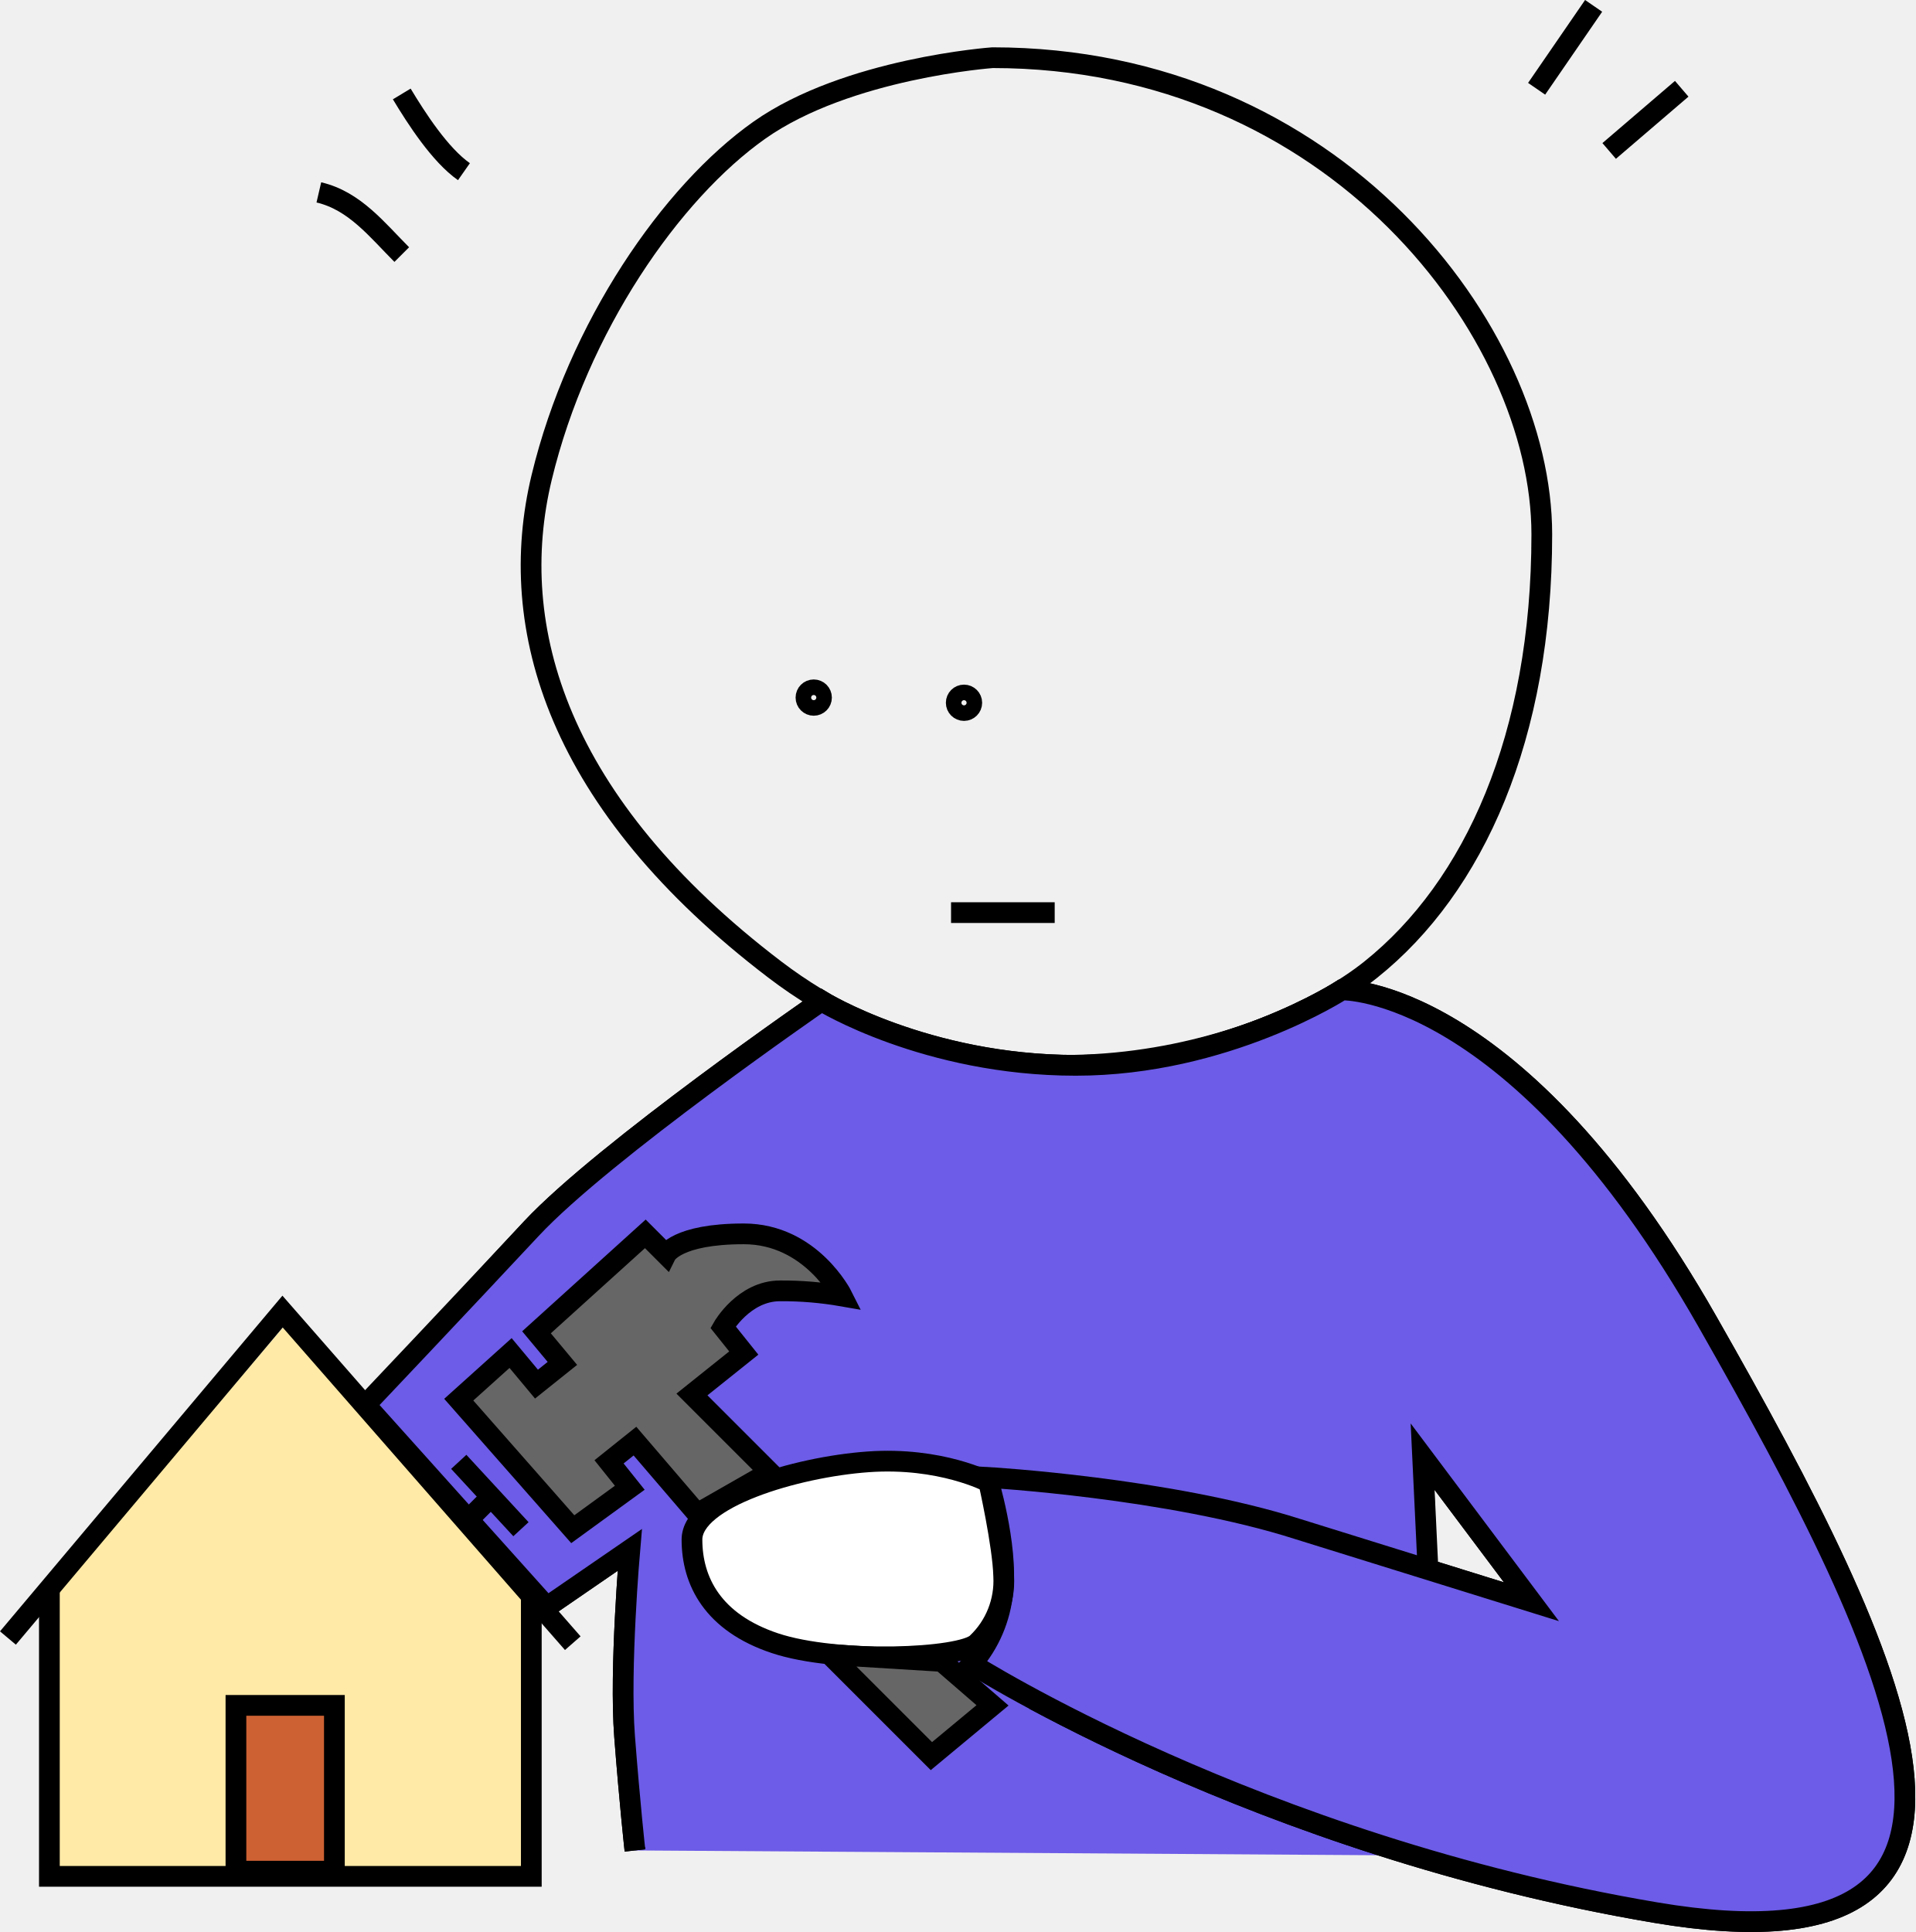
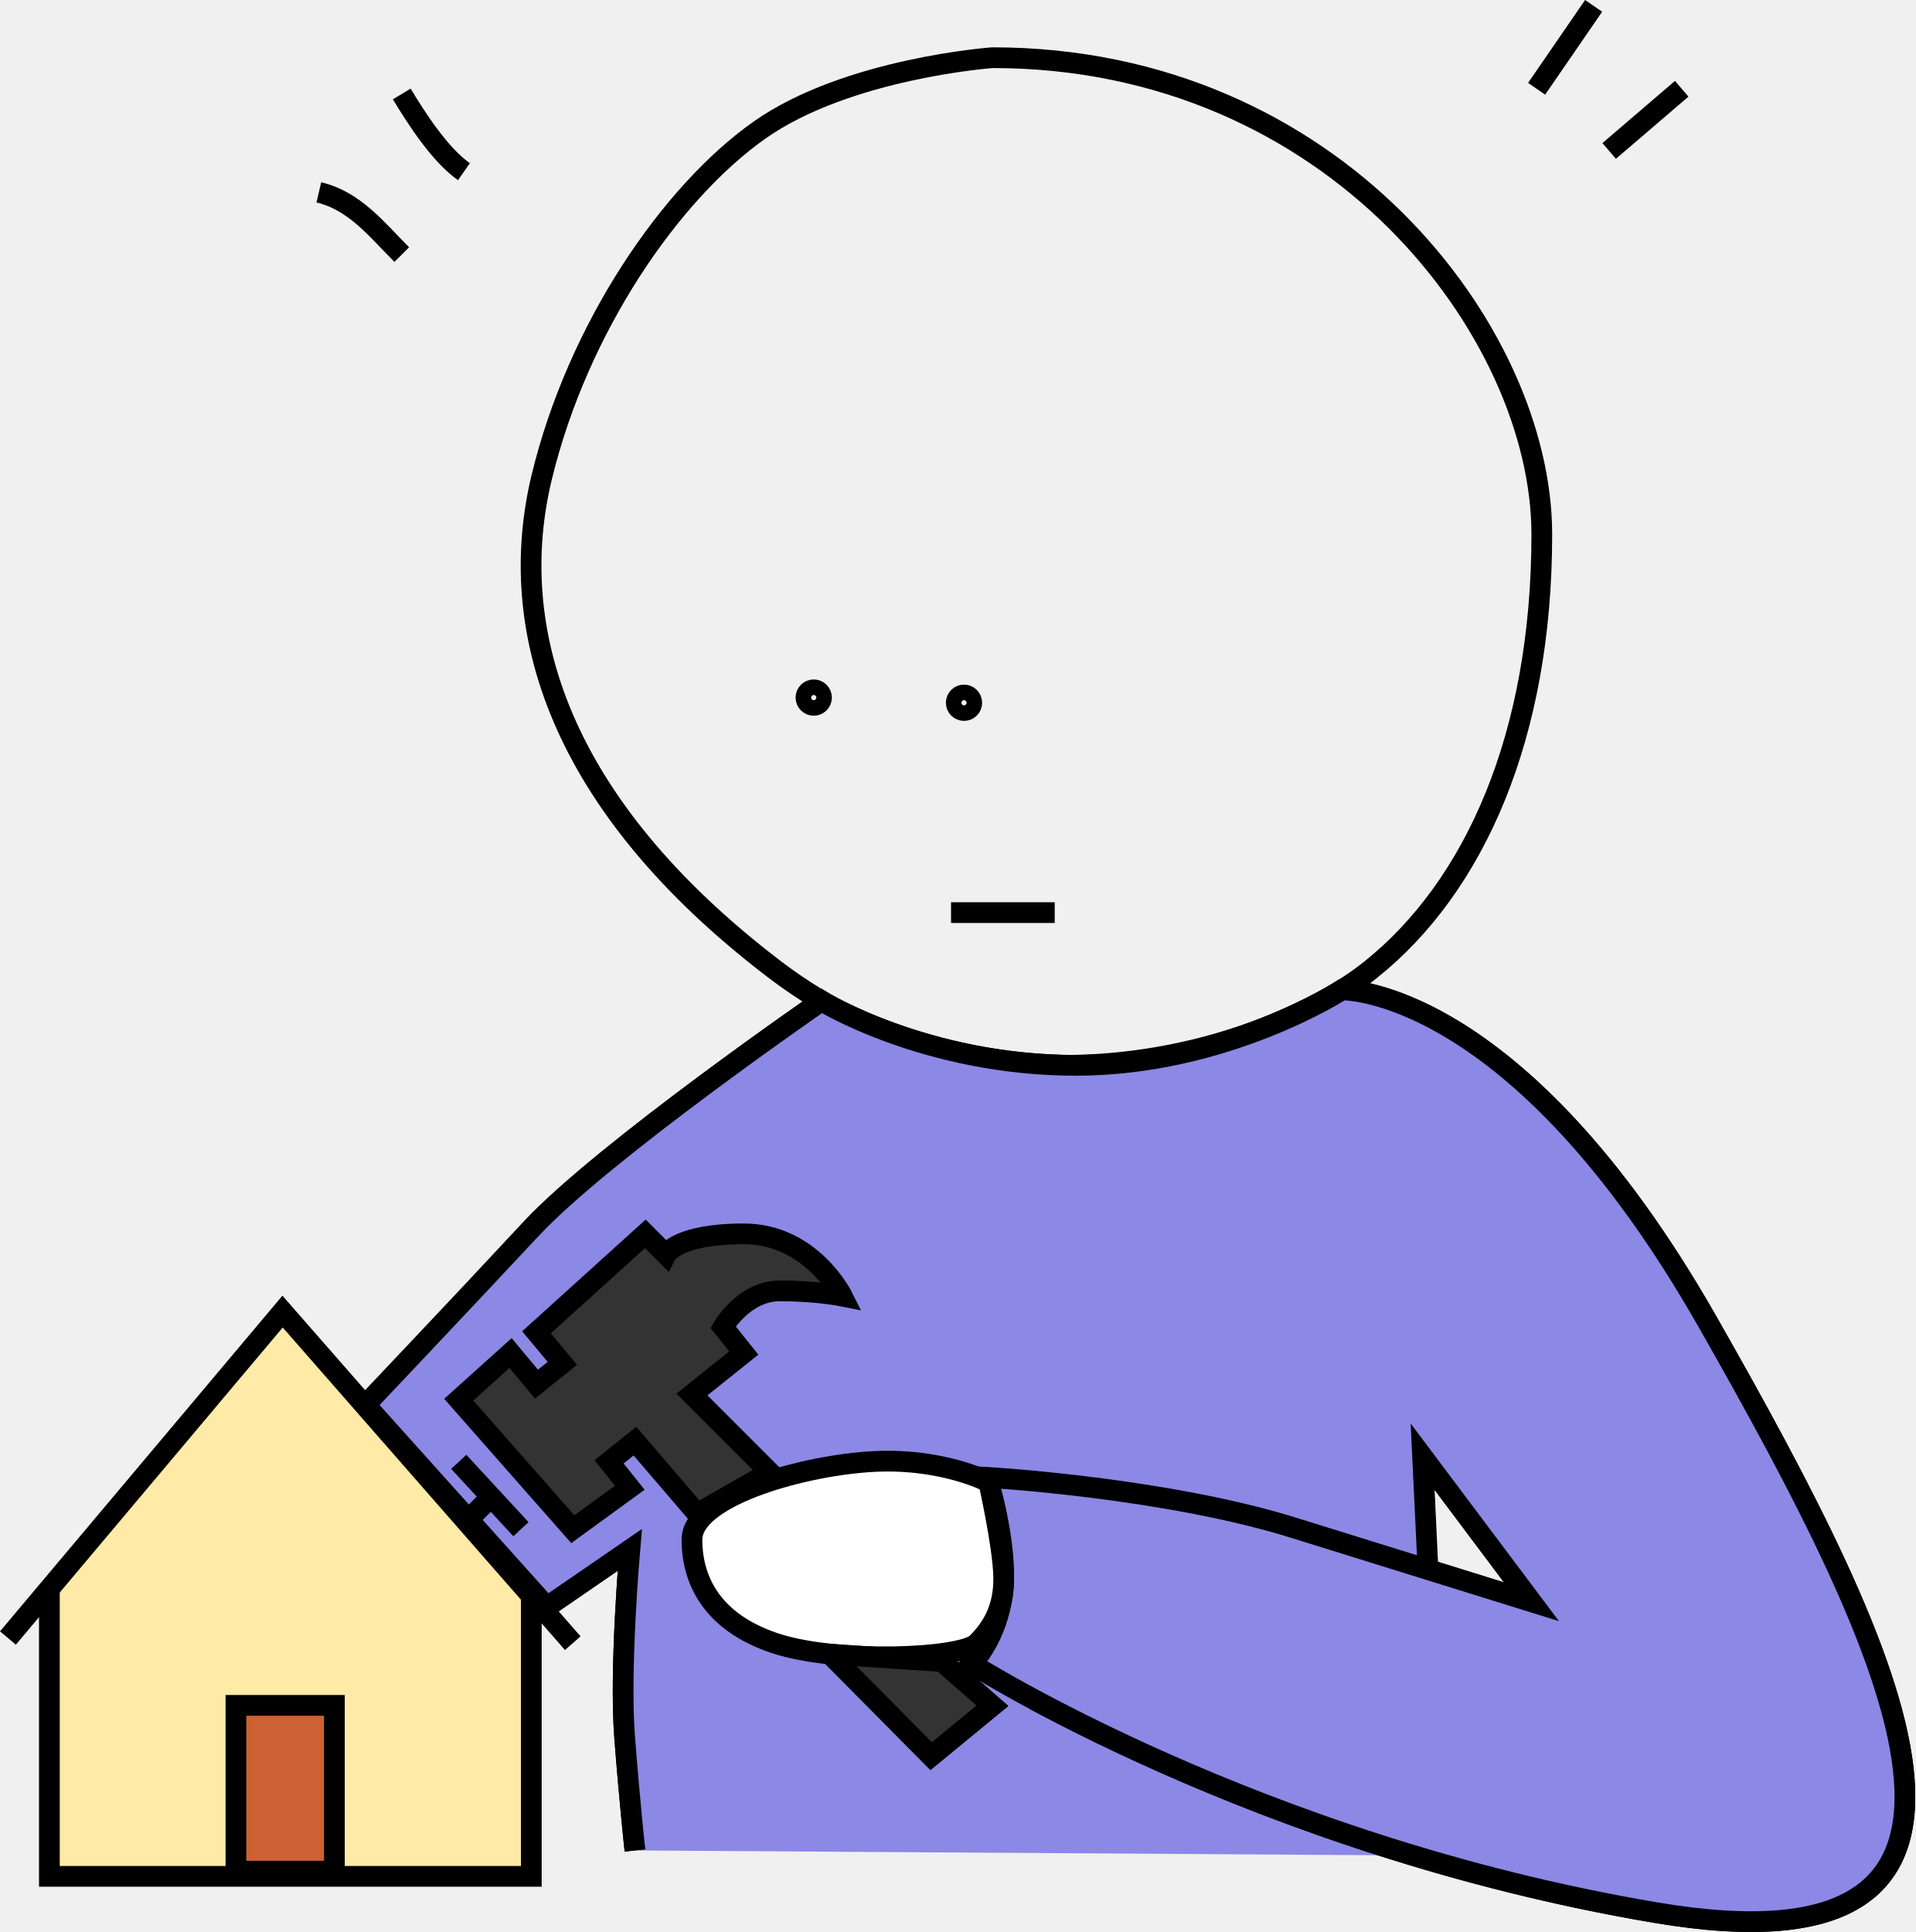
- <svg xmlns="http://www.w3.org/2000/svg" viewBox="0 0 369.601 372.873">
-   <defs>
-     <style>.cls-1{fill:#6c5ce7;}.cls-1,.cls-3,.cls-4,.cls-5,.cls-6,.cls-7{stroke:#000;stroke-miterlimit:10;stroke-width:4px;}.cls-2,.cls-6{fill:#ffeaa7;}.cls-3{fill:none;}.cls-4{fill:#fff;}.cls-5{fill:#666;}.cls-7{fill:#cd6133;}</style>
-   </defs>
+ <svg xmlns="http://www.w3.org/2000/svg" version="1.1" x="0px" y="0px" viewBox="0 0 369.601 372.873" style="enable-background:new 0 0 369.601 372.873;" xml:space="preserve">
+   <style type="text/css">
+ 	.st0{fill:#8C88E5;stroke:#000000;stroke-width:4;stroke-miterlimit:10;}
+ 	.st1{fill:#FFEAA7;}
+ 	.st2{fill:none;stroke:#000000;stroke-width:4;stroke-miterlimit:10;}
+ 	.st3{fill:#FFFFFF;stroke:#000000;stroke-width:4;stroke-miterlimit:10;}
+ 	.st4{fill:#333333;stroke:#000000;stroke-width:4;stroke-miterlimit:10;}
+ 	.st5{fill:#FFEAA7;stroke:#000000;stroke-width:4;stroke-miterlimit:10;}
+ 	.st6{fill:#CD6133;stroke:#000000;stroke-width:4;stroke-miterlimit:10;}
+ 	.st7{fill:#6C5CE7;stroke:#000000;stroke-width:4;stroke-miterlimit:10;}
+ </style>
  <g id="fill">
-     <path class="cls-1" d="M122.53,357.133s-1-9-2-22,1-36,1-36l-16,11-35-38s18-20,32-35,56-43.958,56-43.958,20.144,12.433,49.072,12.433,51.346-14.555,51.346-14.555,33.582-.92,70.582,64.08,67,127-10,114-132-48-132-48a24.792,24.792,0,0,0,6-14c1-9-3-22-3-22s35,2,60,10c.909.291,45,14,45,14l-21-28,3,77" />
+     <path class="st0" d="M122.53,357.133c0,0-1-9-2-22s1-36,1-36l-16,11l-35-38c0,0,18-20,32-35s56-43.958,56-43.958   s20.144,12.434,49.072,12.434s51.346-14.555,51.346-14.555s33.582-0.92,70.582,64.08s67,127-10,114s-132-48-132-48s5-5,6-14   s-3-22-3-22s35,2,60,10c0.909,0.291,45,14,45,14l-21-28l3,77" />
  </g>
-   <g id="Layer_2" data-name="Layer 2">
-     <polygon class="cls-2" points="55.53 255.133 10.53 308.133 100.53 308.133 55.53 255.133" />
-     <path class="cls-3" d="M191.53,11.133c66,0,106,53,106,92s-13,68-33,84-73,32-115,0-52-66-45-95,25-55,42-67S191.53,11.133,191.53,11.133Z" />
-     <circle class="cls-3" cx="157.03" cy="134.633" r="1.5" />
-     <circle class="cls-3" cx="186.03" cy="135.633" r="1.5" />
-     <line class="cls-3" x1="183.53" y1="176.133" x2="203.53" y2="176.133" />
-     <path class="cls-1" d="M122.53,357.133s-1-9-2-22,1-36,1-36l-16,11-35-39s18-19,32-34,56-43.958,56-43.958,20.144,12.433,49.072,12.433,51.346-14.555,51.346-14.555,33.582-.92,70.582,64.08,67,127-10,114-132-48-132-48a24.792,24.792,0,0,0,6-14c1-9-3-22-3-22s35,2,60,10c.909.291,45,14,45,14l-21-28,1,21" />
-     <path class="cls-4" d="M190.8,286.045s-9.266-4.912-23.266-3.912-34,7-34,15,4,16,16,20,36,3,39,0a16.559,16.559,0,0,0,5.154-12.938C193.53,298.133,190.8,286.045,190.8,286.045Z" />
-     <path class="cls-5" d="M110.53,295.133l11-8-4-5,5-4,12,14,14-8-15-15,10-8-4-5s4-7,11-7a67.608,67.608,0,0,1,12,1s-6-12-19-12-15,4-15,4l-4-4-21,19,5,6-5,4-5-6-10,9Z" />
-     <polygon class="cls-5" points="160.129 319.322 179.735 338.928 191.53 329.133 181.727 320.648 160.129 319.322" />
-     <polyline class="cls-6" points="9.53 307.133 9.53 362.133 102.53 362.133 102.53 307.133" />
-     <polyline class="cls-3" points="1.53 316.133 54.53 253.133 110.53 317.133" />
-     <rect class="cls-7" x="45.53" y="329.133" width="19" height="32" />
-     <polyline class="cls-3" points="88.53 282.133 94.53 288.633 100.53 295.133" />
-     <line class="cls-3" x1="94.53" y1="289.133" x2="91.266" y2="292.397" />
-     <path class="cls-1" d="M61.53,37.133c6.9,1.6,11.258,7.255,16,12" />
-     <path class="cls-1" d="M77.53,18.133c2.839,4.718,7.376,11.759,12,15" />
-     <line class="cls-1" x1="296.53" y1="17.133" x2="307.53" y2="1.133" />
-     <line class="cls-1" x1="310.53" y1="29.133" x2="324.53" y2="17.133" />
+   <g id="Layer_2">
+     <polygon class="st1" points="55.53,255.133 10.53,308.133 100.53,308.133  " />
+     <path class="st2" d="M191.53,11.133c66,0,106,53,106,92s-13,68-33,84s-73,32-115,0s-52-66-45-95s25-55,42-67   S191.53,11.133,191.53,11.133z" />
+     <circle class="st2" cx="157.03" cy="134.633" r="1.5" />
+     <circle class="st2" cx="186.03" cy="135.633" r="1.5" />
+     <line class="st2" x1="183.53" y1="176.133" x2="203.53" y2="176.133" />
+     <path class="st0" d="M122.53,357.133c0,0-1-9-2-22s1-36,1-36l-16,11l-35-39c0,0,18-19,32-34s56-43.958,56-43.958   s20.144,12.434,49.072,12.434s51.346-14.555,51.346-14.555s33.582-0.92,70.582,64.08s67,127-10,114s-132-48-132-48s5-5,6-14   s-3-22-3-22s35,2,60,10c0.909,0.291,45,14,45,14l-21-28l1,21" />
+     <path class="st3" d="M190.796,286.045c0,0-9.266-4.912-23.266-3.912s-34,7-34,15s4,16,16,20s36,3,39,0s5.307-6.876,5.153-12.938   S190.796,286.045,190.796,286.045z" />
+     <path class="st4" d="M110.53,295.133l11-8l-4-5l5-4l12,14l14-8l-15-15l10-8l-4-5c0,0,4-7,11-7s12,1,12,1s-6-12-19-12s-15,4-15,4   l-4-4l-21,19l5,6l-5,4l-5-6l-10,9L110.53,295.133z" />
+     <polygon class="st4" points="160.174,319.252 179.691,338.945 191.53,329.204 181.765,320.675  " />
+     <polyline class="st5" points="9.53,307.133 9.53,362.133 102.53,362.133 102.53,307.133  " />
+     <polyline class="st2" points="1.53,316.133 54.53,253.133 110.53,317.133  " />
+     <rect x="45.53" y="329.133" class="st6" width="19" height="32" />
+     <polyline class="st2" points="88.53,282.133 94.53,288.633 100.53,295.133  " />
+     <line class="st2" x1="94.53" y1="289.133" x2="91.266" y2="292.397" />
+     <path class="st7" d="M61.53,37.133c6.896,1.603,11.258,7.255,16,12" />
+     <path class="st7" d="M77.53,18.133c2.839,4.718,7.375,11.759,12,15" />
+     <line class="st7" x1="296.53" y1="17.133" x2="307.53" y2="1.133" />
+     <line class="st7" x1="310.53" y1="29.133" x2="324.53" y2="17.133" />
  </g>
</svg>
